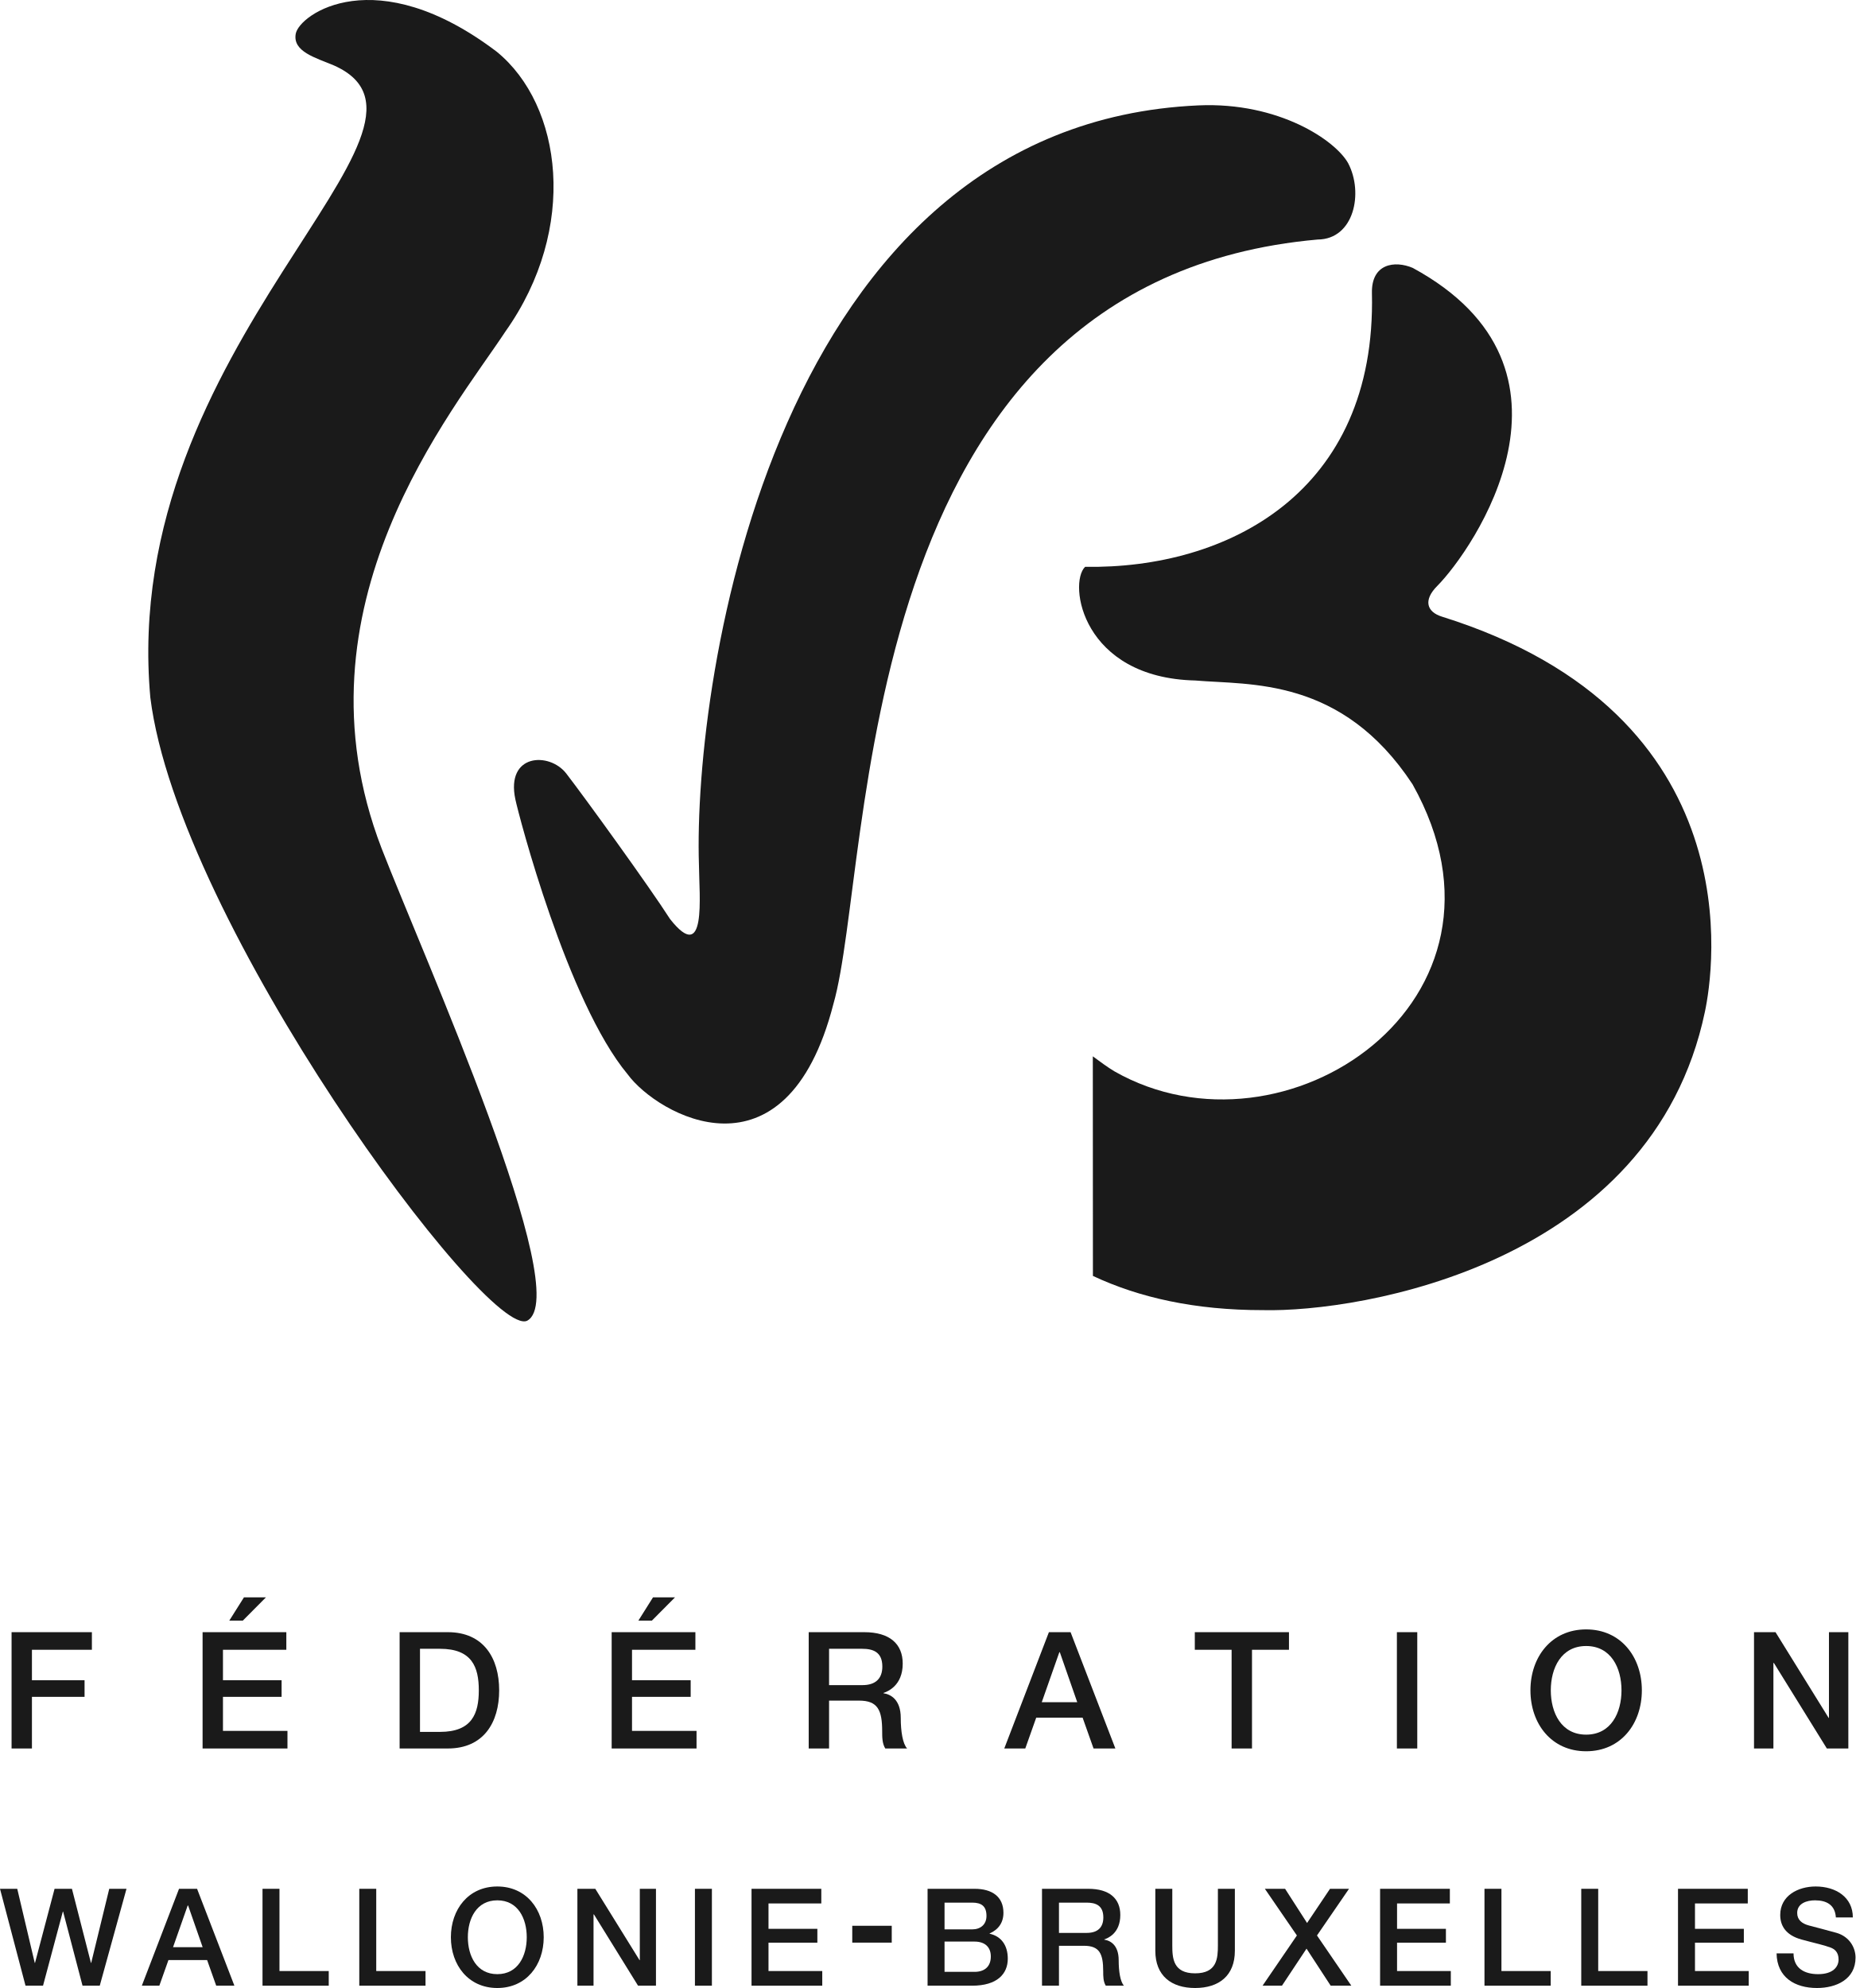
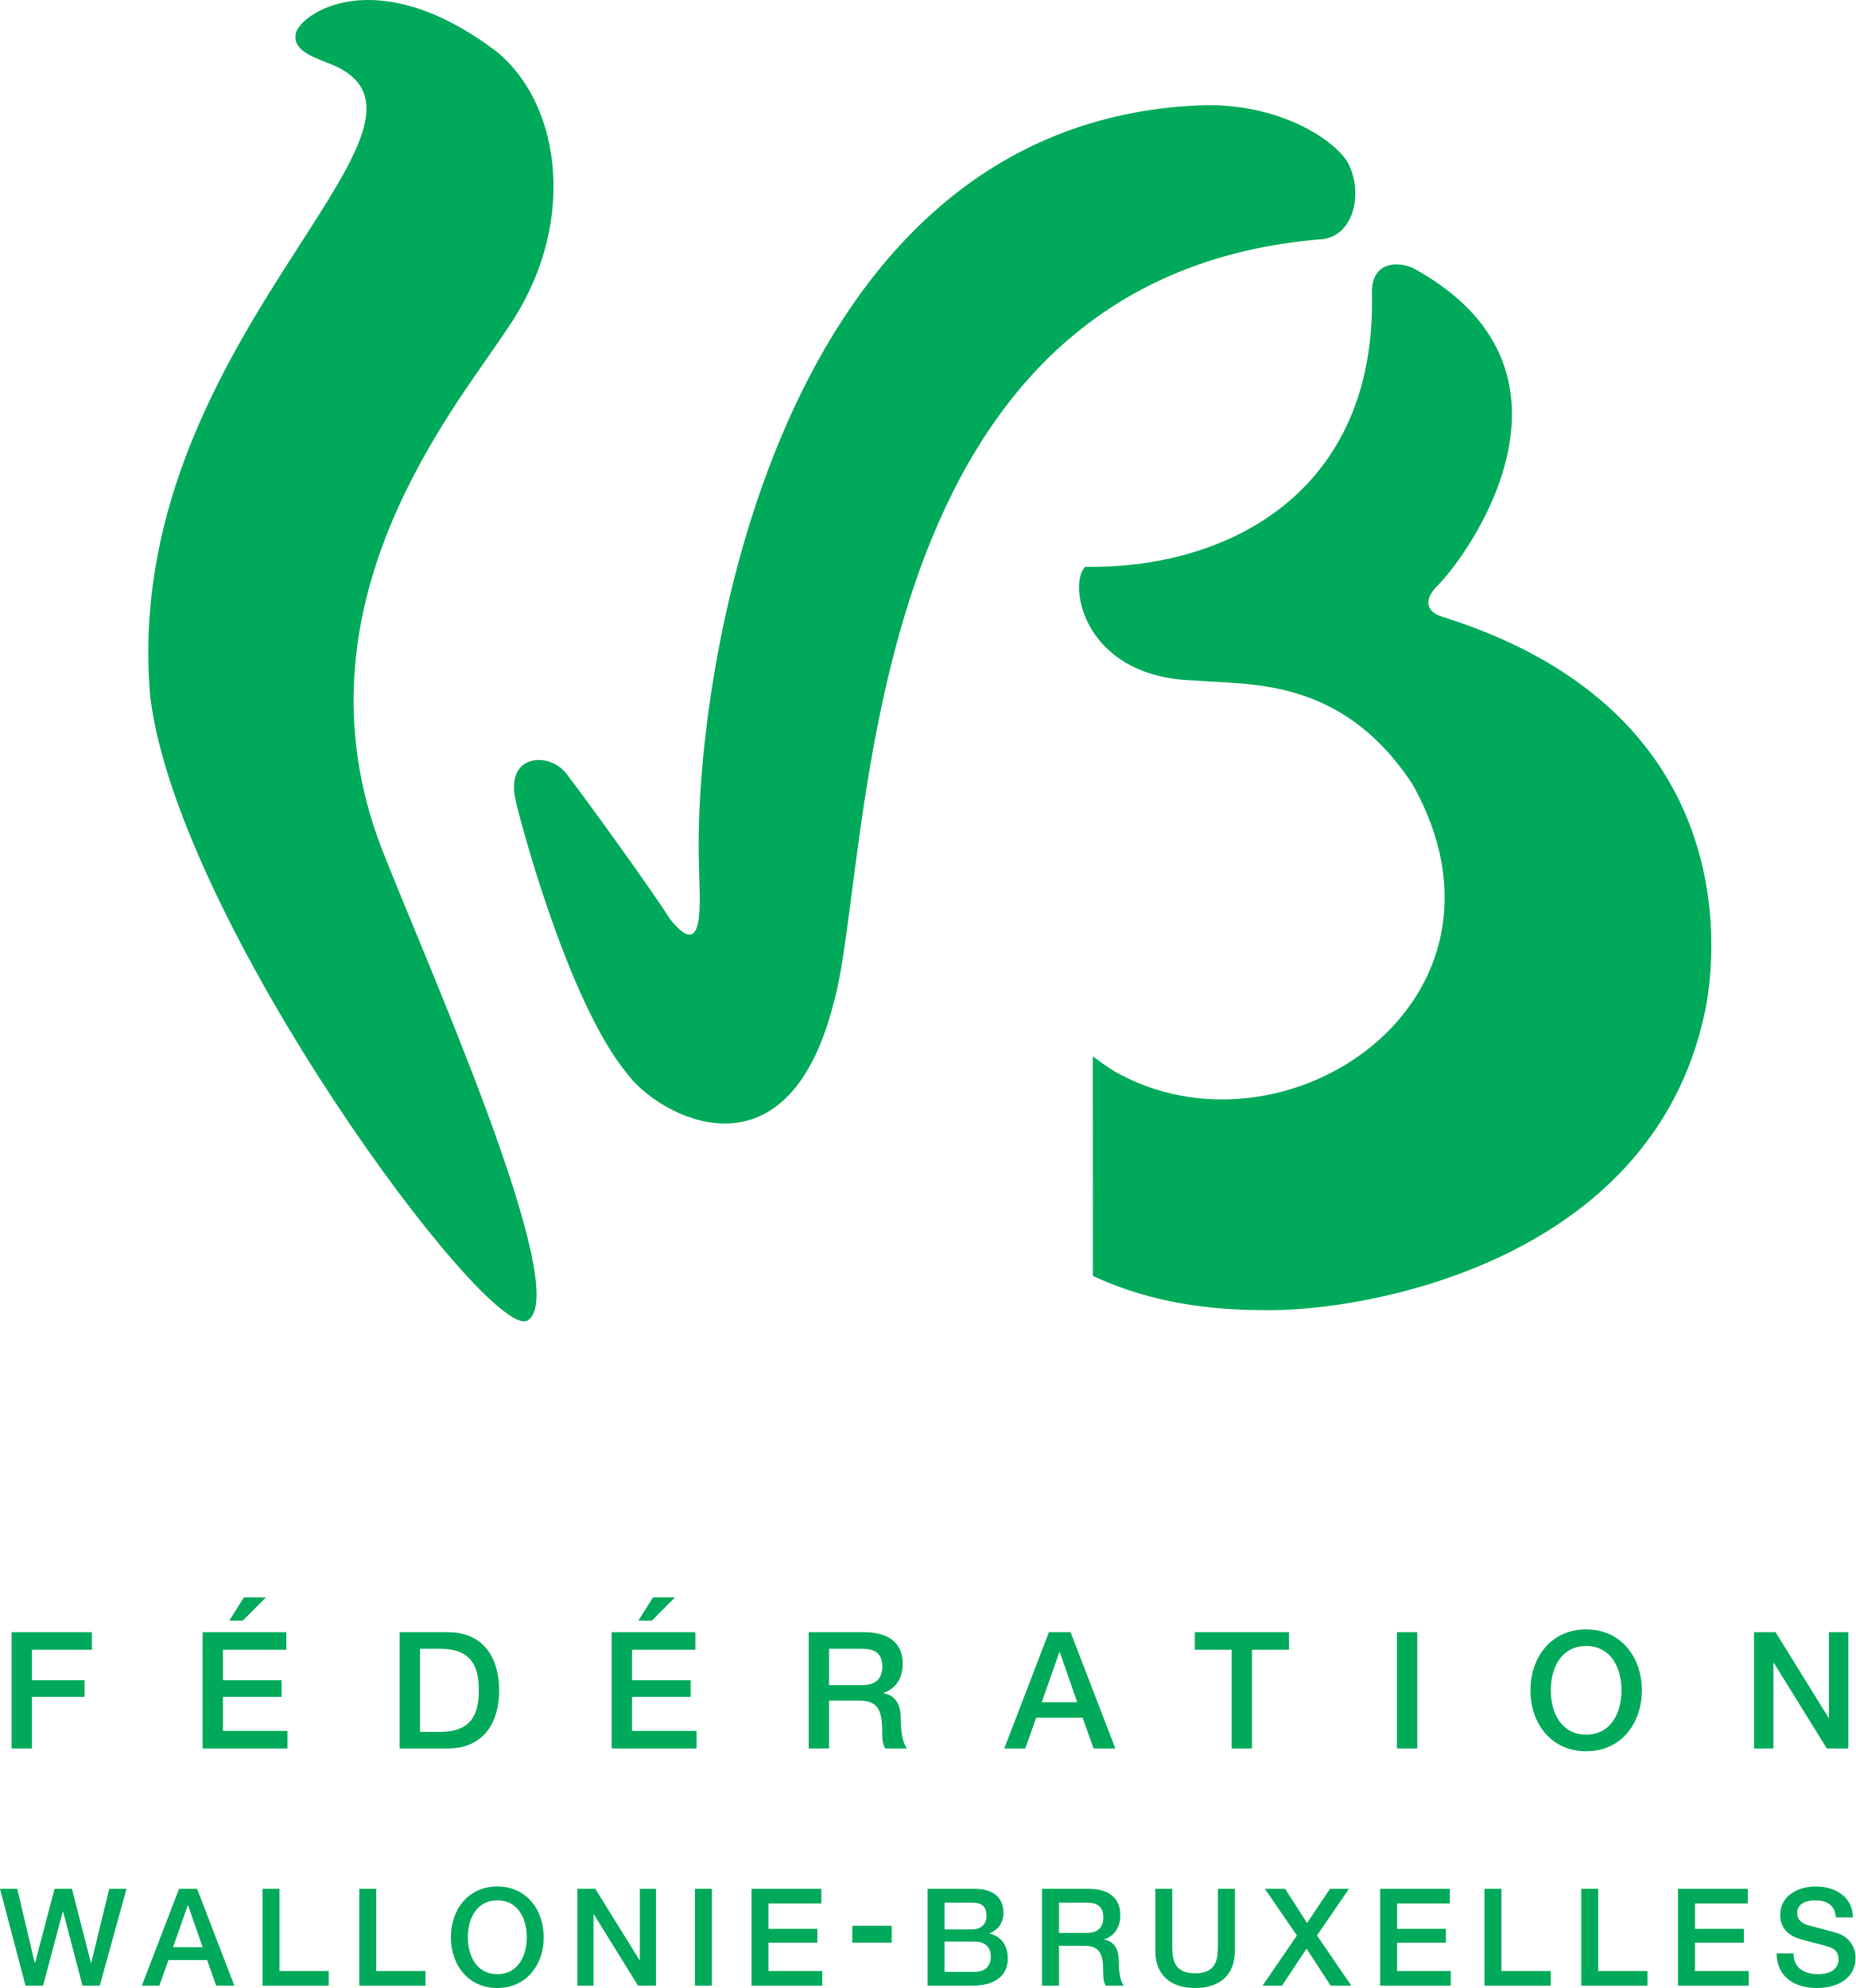
<svg xmlns="http://www.w3.org/2000/svg" width="65.812" height="70.51" id="svg3861" version="1.1">
  <defs id="defs3863">
    <clipPath id="clipPath3121" clipPathUnits="userSpaceOnUse">
      <path id="path3123" d="m 0,0 5457.96,0 0,5857 L 0,5857 0,0 z" />
    </clipPath>
  </defs>
  <g id="layer1" transform="translate(-549.9512,-688.5357)">
-     <g transform="matrix(0.1325244,0,0,-0.1325244,546.677,762.6259)" id="g3113" style="fill:#1a1a1a;fill-opacity:1">
-       <g transform="scale(0.1,0.1)" id="g3115" style="fill:#1a1a1a;fill-opacity:1">
-         <g id="g3117" style="fill:#1a1a1a;fill-opacity:1">
-           <g clip-path="url(#clipPath3121)" id="g3119" style="fill:#1a1a1a;fill-opacity:1">
-             <path id="path3125" style="fill:#1a1a1a;fill-opacity:1;fill-rule:nonzero;stroke:none" d="m 278.031,1222.46 214.965,0 0,-47.11 -160.461,0 0,-81.49 140.84,0 0,-44.49 -140.84,0 0,-138.19 -54.504,0 0,311.28" />
-             <path id="path3127" style="fill:#1a1a1a;fill-opacity:1;fill-rule:nonzero;stroke:none" d="m 900.004,1315.74 58.851,0 -61.917,-62.31 -36.184,0 39.25,62.31 z m -110.758,-93.28 224.134,0 0,-47.11 -169.607,0 0,-81.49 156.927,0 0,-44.49 -156.927,0 0,-91.132 172.627,0 0,-47.058 -227.154,0 0,311.28" />
-             <path id="path3129" style="fill:#1a1a1a;fill-opacity:1;fill-rule:nonzero;stroke:none" d="m 1371.1,955.609 53.64,0 c 85.47,0 103.76,48.851 103.76,111.211 0,62.34 -18.29,111.17 -103.76,111.17 l -53.64,0 0,-222.381 z m -54.53,266.851 129.08,0 c 95.9,0 137.35,-69.78 137.35,-155.64 0,-85.902 -41.45,-155.64 -137.35,-155.64 l -129.08,0 0,311.28" />
-             <path id="path3131" style="fill:#1a1a1a;fill-opacity:1;fill-rule:nonzero;stroke:none" d="m 1994.78,1315.74 58.9,0 -61.92,-62.31 -36.18,0 39.2,62.31 z m -110.71,-93.28 224.08,0 0,-47.11 -169.61,0 0,-81.49 156.98,0 0,-44.49 -156.98,0 0,-91.132 172.68,0 0,-47.058 -227.15,0 0,311.28" />
-             <path id="path3133" style="fill:#1a1a1a;fill-opacity:1;fill-rule:nonzero;stroke:none" d="m 2465.92,1080.76 89.41,0 c 34.43,0 53.14,16.98 53.14,49.7 0,39.67 -25.71,47.53 -54.06,47.53 l -88.49,0 0,-97.23 z m -54.52,141.7 148.7,0 c 67.99,0 102.92,-31.39 102.92,-84.16 0,-59.72 -41.45,-74.99 -51.46,-78.48 l 0,-0.86 c 18.73,-2.63 46.19,-16.56 46.19,-65.851 0,-36.187 5.27,-69.328 17.04,-81.929 l -58.46,0 c -8.28,13.511 -8.28,30.5 -8.28,45.742 0,57.128 -11.77,82.378 -61.92,82.378 l -80.21,0 0,-128.12 -54.52,0 0,311.28" />
-             <path id="path3135" style="fill:#1a1a1a;fill-opacity:1;fill-rule:nonzero;stroke:none" d="m 3035.12,1034.96 95.01,0 -46.64,133.83 -1.31,0 -47.06,-133.83 z m 19.15,187.5 57.99,0 119.88,-311.28 -58.4,0 -29.22,82.371 -124.25,0 -29.22,-82.371 -56.23,0 119.45,311.28" />
-             <path id="path3137" style="fill:#1a1a1a;fill-opacity:1;fill-rule:nonzero;stroke:none" d="m 3444.75,1222.46 251.99,0 0,-47.11 -98.94,0 0,-264.17 -54.55,0 0,264.17 -98.5,0 0,47.11" />
-             <path id="path3139" style="fill:#1a1a1a;fill-opacity:1;fill-rule:nonzero;stroke:none" d="m 3985.6,911.18 54.52,0 0,311.281 -54.52,0 0,-311.281 z" />
-             <path id="path3141-5" style="fill:#1a1a1a;fill-opacity:1;fill-rule:nonzero;stroke:none" d="m 4397.5,1066.82 c 0,-59.74 27.89,-118.59 94.57,-118.59 66.73,0 94.64,58.85 94.64,118.59 0,59.71 -27.91,118.59 -94.64,118.59 -66.68,0 -94.57,-58.88 -94.57,-118.59 z m 243.69,0 c 0,-88.961 -55.78,-163.082 -149.12,-163.082 -93.26,0 -149.07,74.121 -149.07,163.082 0,88.93 55.81,163.06 149.07,163.06 93.34,0 149.12,-74.13 149.12,-163.06" />
-             <path id="path3143" style="fill:#1a1a1a;fill-opacity:1;fill-rule:nonzero;stroke:none" d="m 4941.36,1222.46 57.57,0 142.12,-229.351 0.87,0 0,229.351 51.88,0 0,-311.28 -57.52,0 -141.75,228.87 -1.26,0 0,-228.87 -51.91,0 0,311.28" />
-             <path id="path3145" style="fill:#1a1a1a;fill-opacity:1;fill-rule:nonzero;stroke:none" d="m 247.062,535.641 46.168,0 46.825,-198.301 0.73,0 52.328,198.301 46.489,0 50.832,-198.301 0.703,0 48.293,198.301 46.172,0 -71.563,-259.313 -46.113,0 -51.965,198.301 -0.731,0 -53.007,-198.301 -46.875,0 -68.286,259.313" />
-             <path id="path3147" style="fill:#1a1a1a;fill-opacity:1;fill-rule:nonzero;stroke:none" d="m 710.219,379.469 79.16,0 -38.859,111.519 -1.102,0 -39.199,-111.519 z m 15.98,156.172 48.293,0 99.887,-259.313 -48.66,0 -24.367,68.664 -103.477,0 -24.363,-68.664 -46.852,0 99.539,259.313" />
-             <path id="path3149" style="fill:#1a1a1a;fill-opacity:1;fill-rule:nonzero;stroke:none" d="m 949.633,535.641 45.383,0 0,-220.082 131.874,0 0,-39.231 -177.257,0 0,259.313" />
-             <path id="path3151" style="fill:#1a1a1a;fill-opacity:1;fill-rule:nonzero;stroke:none" d="m 1208.62,535.641 45.38,0 0,-220.082 131.88,0 0,-39.231 -177.26,0 0,259.313" />
-             <path id="path3153" style="fill:#1a1a1a;fill-opacity:1;fill-rule:nonzero;stroke:none" d="m 1499.18,406.012 c 0,-49.75 23.27,-98.813 78.84,-98.813 55.58,0 78.8,49.063 78.8,98.813 0,49.769 -23.22,98.789 -78.8,98.789 -55.57,0 -78.84,-49.02 -78.84,-98.789 z m 203.04,0 c 0,-74.102 -46.48,-135.864 -124.2,-135.864 -77.74,0 -124.25,61.762 -124.25,135.864 0,74.078 46.51,135.84 124.25,135.84 77.72,0 124.2,-61.762 124.2,-135.84" />
-             <path id="path3155" style="fill:#1a1a1a;fill-opacity:1;fill-rule:nonzero;stroke:none" d="m 1792.36,535.641 47.92,0 118.42,-191.02 0.7,0 0,191.02 43.24,0 0,-259.313 -47.96,0 -118.03,190.711 -1.11,0 0,-190.711 -43.18,0 0,259.313" />
-             <path id="path3157" style="fill:#1a1a1a;fill-opacity:1;fill-rule:nonzero;stroke:none" d="m 2106.92,276.328 45.41,0 0,259.312 -45.41,0 0,-259.312 z" />
-             <path id="path3159" style="fill:#1a1a1a;fill-opacity:1;fill-rule:nonzero;stroke:none" d="m 2258.4,535.641 186.72,0 0,-39.2 -141.31,0 0,-67.921 130.77,0 0,-37.051 -130.77,0 0,-75.91 143.88,0 0,-39.231 -189.29,0 0,259.313" />
-             <path id="path3161" style="fill:#1a1a1a;fill-opacity:1;fill-rule:nonzero;stroke:none" d="m 2527.97,391.582 105.68,0 0,45.098 -105.68,0 0,-45.098 z" />
-             <path id="path3163" style="fill:#1a1a1a;fill-opacity:1;fill-rule:nonzero;stroke:none" d="m 2774.96,313.359 80.31,0 c 27.57,0 43.54,14.911 43.54,41.063 0,25.449 -15.97,39.957 -43.54,39.957 l -80.31,0 0,-81.02 z m 0,113.7 74.1,0 c 21.79,0 38.12,12.73 38.12,35.941 0,26.16 -13.43,35.641 -38.12,35.641 l -74.1,0 0,-71.582 z m -45.41,108.582 126.03,0 c 46.51,0 77.01,-21.02 77.01,-64.25 0,-26.153 -13.43,-45.02 -37.02,-55.211 l 0,-0.75 c 31.57,-6.871 48.65,-31.61 48.65,-66.828 0,-40.661 -28.32,-72.274 -95.52,-72.274 l -119.15,0 0,259.313" />
-             <path id="path3165" style="fill:#1a1a1a;fill-opacity:1;fill-rule:nonzero;stroke:none" d="m 3081.19,417.621 74.44,0 c 28.72,0 44.31,14.18 44.31,41.399 0,33.082 -21.41,39.621 -45.02,39.621 l -73.73,0 0,-81.02 z m -45.41,118.02 123.86,0 c 56.67,0 85.71,-26.153 85.71,-70.071 0,-49.75 -34.49,-62.492 -42.85,-65.371 l 0,-0.738 c 15.6,-2.199 38.5,-13.813 38.5,-54.84 0,-30.16 4.35,-57.75 14.15,-68.293 l -48.69,0 c -6.88,11.274 -6.88,25.422 -6.88,38.133 0,47.621 -9.81,68.68 -51.58,68.68 l -66.81,0 0,-106.813 -45.41,0 0,259.313" />
-             <path id="path3167" style="fill:#1a1a1a;fill-opacity:1;fill-rule:nonzero;stroke:none" d="m 3339.08,535.641 45.41,0 0,-151.082 c 0,-34.86 2.22,-75.149 61.04,-75.149 58.86,0 61.03,40.289 61.03,75.149 l 0,151.082 45.39,0 0,-165.95 c 0,-66.492 -42.5,-99.543 -106.42,-99.543 -63.93,0 -106.45,33.051 -106.45,99.543 l 0,165.95" />
-             <path id="path3169" style="fill:#1a1a1a;fill-opacity:1;fill-rule:nonzero;stroke:none" d="m 3632.25,535.641 54.11,0 58.85,-91.5 61.37,91.5 50.86,0 -85.71,-124.911 91.9,-134.402 -55.24,0 -64.64,99.16 -65.75,-99.16 -51.93,0 91.89,134.402 -85.71,124.911" />
-             <path id="path3171" style="fill:#1a1a1a;fill-opacity:1;fill-rule:nonzero;stroke:none" d="m 3940.63,535.641 186.72,0 0,-39.2 -141.34,0 0,-67.921 130.78,0 0,-37.051 -130.78,0 0,-75.91 143.89,0 0,-39.231 -189.27,0 0,259.313" />
-             <path id="path3173" style="fill:#1a1a1a;fill-opacity:1;fill-rule:nonzero;stroke:none" d="m 4220,535.641 45.39,0 0,-220.082 131.85,0 0,-39.231 -177.24,0 0,259.313" />
-             <path id="path3175" style="fill:#1a1a1a;fill-opacity:1;fill-rule:nonzero;stroke:none" d="m 4478.99,535.641 45.38,0 0,-220.082 131.86,0 0,-39.231 -177.24,0 0,259.313" />
-             <path id="path3177" style="fill:#1a1a1a;fill-opacity:1;fill-rule:nonzero;stroke:none" d="m 4737.95,535.641 186.72,0 0,-39.2 -141.31,0 0,-67.921 130.78,0 0,-37.051 -130.78,0 0,-75.91 143.88,0 0,-39.231 -189.29,0 0,259.313" />
-             <path id="path3179" style="fill:#1a1a1a;fill-opacity:1;fill-rule:nonzero;stroke:none" d="m 5047.11,362.809 c 0,-39.989 29.43,-55.61 65.75,-55.61 39.93,0 54.81,19.629 54.81,39.231 0,19.988 -10.87,27.961 -21.41,31.961 -18.18,6.898 -41.76,11.64 -77.37,21.41 -44.29,12 -57.38,38.89 -57.38,65.769 0,51.942 47.98,76.282 94.77,76.282 54.16,0 99.57,-28.692 99.57,-82.832 l -45.41,0 c -2.17,33.441 -24.73,45.781 -55.94,45.781 -21.04,0 -47.58,-7.633 -47.58,-33.801 0,-18.16 12.33,-28.332 30.89,-33.391 3.95,-1.07 61.39,-15.98 74.8,-19.988 34.15,-10.16 50.47,-39.23 50.47,-66.082 0,-58.121 -51.54,-81.391 -103.15,-81.391 -59.19,0 -107.12,28.352 -108.2,92.661 l 45.38,0" />
-             <path id="path3181" style="fill:#1a1a1a;fill-opacity:1;fill-rule:evenodd;stroke:none" d="m 1038.54,5500.25 c 9.38,52.18 213.97,197.62 537.99,-48.01 175.24,-143.06 219.27,-472.1 23.22,-748.75 -139.56,-211.86 -580.68,-735.19 -331.47,-1383.16 112.15,-289.05 519.18,-1194.58 389.58,-1264.37 -107.59,-50.62 -933.7,1065.02 -1008.485,1668.08 -85.156,947.18 863.115,1525.24 491.825,1691.32 -49.21,20.86 -111.36,36.88 -102.66,84.89" />
-             <path id="path3183" style="fill:#1a1a1a;fill-opacity:1;fill-rule:evenodd;stroke:none" d="M 3454.58,5308.64 C 2319.14,5258 2101.37,3773.26 2117.67,3275.86 c 0.73,-83.93 20.9,-269.6 -77.43,-144.68 -54.84,85.76 -227.57,324.47 -277.94,389.67 -44.75,57.5 -162.03,53.57 -135.99,-69.37 8.76,-42.01 139.19,-542.43 300.52,-736 78.95,-107.9 423.52,-305.99 550.65,188.03 108.32,376.92 38.62,1934.28 1296.06,2046.12 97.66,0.57 123.17,125.38 81.62,204.2 -33.33,60.56 -185.33,164.32 -400.58,154.81" />
-             <path id="path3185" style="fill:#1a1a1a;fill-opacity:1;fill-rule:evenodd;stroke:none" d="m 3172.06,2175.92 c 123.93,-58.17 273.42,-91.73 455.27,-91.58 260.59,-6.15 1040.9,122.39 1182.63,798.6 22.16,104.2 133.66,795.52 -703.68,1057.36 -41.05,12.68 -50.59,44.28 -12.67,82.21 94.74,95.58 432.28,580.73 -65.57,851.17 -48.15,20.47 -111.15,11.73 -109.26,-67.62 12.42,-535.53 -388.59,-738.51 -767.63,-732.38 -45.68,-44.3 -8.44,-297.04 294.83,-304.22 145.42,-12.62 392.07,10.3 581.49,-277.8 324.65,-579.03 -342.71,-1027.59 -798.05,-768.13 -17.06,10.2 -39.88,26.83 -57.63,40.06 0,-45.38 0.27,-587.67 0.27,-587.67" />
+     <g transform="matrix(0.1325244,0,0,-0.1325244,546.677,762.6259)" id="g3113" style="fill:#00aa5a;fill-opacity:1">
+       <g transform="scale(0.1,0.1)" id="g3115" style="fill:#00aa5a;fill-opacity:1">
+         <g id="g3117" style="fill:#00aa5a;fill-opacity:1">
+           <g clip-path="url(#clipPath3121)" id="g3119" style="fill:#00aa5a;fill-opacity:1">
+             <path id="path3125" style="fill:#00aa5a;fill-opacity:1;fill-rule:nonzero;stroke:none" d="m 278.031,1222.46 214.965,0 0,-47.11 -160.461,0 0,-81.49 140.84,0 0,-44.49 -140.84,0 0,-138.19 -54.504,0 0,311.28" />
+             <path id="path3127" style="fill:#00aa5a;fill-opacity:1;fill-rule:nonzero;stroke:none" d="m 900.004,1315.74 58.851,0 -61.917,-62.31 -36.184,0 39.25,62.31 z m -110.758,-93.28 224.134,0 0,-47.11 -169.607,0 0,-81.49 156.927,0 0,-44.49 -156.927,0 0,-91.132 172.627,0 0,-47.058 -227.154,0 0,311.28" />
+             <path id="path3129" style="fill:#00aa5a;fill-opacity:1;fill-rule:nonzero;stroke:none" d="m 1371.1,955.609 53.64,0 c 85.47,0 103.76,48.851 103.76,111.211 0,62.34 -18.29,111.17 -103.76,111.17 l -53.64,0 0,-222.381 z m -54.53,266.851 129.08,0 c 95.9,0 137.35,-69.78 137.35,-155.64 0,-85.902 -41.45,-155.64 -137.35,-155.64 l -129.08,0 0,311.28" />
+             <path id="path3131" style="fill:#00aa5a;fill-opacity:1;fill-rule:nonzero;stroke:none" d="m 1994.78,1315.74 58.9,0 -61.92,-62.31 -36.18,0 39.2,62.31 z m -110.71,-93.28 224.08,0 0,-47.11 -169.61,0 0,-81.49 156.98,0 0,-44.49 -156.98,0 0,-91.132 172.68,0 0,-47.058 -227.15,0 0,311.28" />
+             <path id="path3133" style="fill:#00aa5a;fill-opacity:1;fill-rule:nonzero;stroke:none" d="m 2465.92,1080.76 89.41,0 c 34.43,0 53.14,16.98 53.14,49.7 0,39.67 -25.71,47.53 -54.06,47.53 l -88.49,0 0,-97.23 z m -54.52,141.7 148.7,0 c 67.99,0 102.92,-31.39 102.92,-84.16 0,-59.72 -41.45,-74.99 -51.46,-78.48 l 0,-0.86 c 18.73,-2.63 46.19,-16.56 46.19,-65.851 0,-36.187 5.27,-69.328 17.04,-81.929 l -58.46,0 c -8.28,13.511 -8.28,30.5 -8.28,45.742 0,57.128 -11.77,82.378 -61.92,82.378 l -80.21,0 0,-128.12 -54.52,0 0,311.28" />
+             <path id="path3135" style="fill:#00aa5a;fill-opacity:1;fill-rule:nonzero;stroke:none" d="m 3035.12,1034.96 95.01,0 -46.64,133.83 -1.31,0 -47.06,-133.83 z m 19.15,187.5 57.99,0 119.88,-311.28 -58.4,0 -29.22,82.371 -124.25,0 -29.22,-82.371 -56.23,0 119.45,311.28" />
+             <path id="path3137" style="fill:#00aa5a;fill-opacity:1;fill-rule:nonzero;stroke:none" d="m 3444.75,1222.46 251.99,0 0,-47.11 -98.94,0 0,-264.17 -54.55,0 0,264.17 -98.5,0 0,47.11" />
+             <path id="path3139" style="fill:#00aa5a;fill-opacity:1;fill-rule:nonzero;stroke:none" d="m 3985.6,911.18 54.52,0 0,311.281 -54.52,0 0,-311.281 z" />
+             <path id="path3141-5" style="fill:#00aa5a;fill-opacity:1;fill-rule:nonzero;stroke:none" d="m 4397.5,1066.82 c 0,-59.74 27.89,-118.59 94.57,-118.59 66.73,0 94.64,58.85 94.64,118.59 0,59.71 -27.91,118.59 -94.64,118.59 -66.68,0 -94.57,-58.88 -94.57,-118.59 z m 243.69,0 c 0,-88.961 -55.78,-163.082 -149.12,-163.082 -93.26,0 -149.07,74.121 -149.07,163.082 0,88.93 55.81,163.06 149.07,163.06 93.34,0 149.12,-74.13 149.12,-163.06" />
+             <path id="path3143" style="fill:#00aa5a;fill-opacity:1;fill-rule:nonzero;stroke:none" d="m 4941.36,1222.46 57.57,0 142.12,-229.351 0.87,0 0,229.351 51.88,0 0,-311.28 -57.52,0 -141.75,228.87 -1.26,0 0,-228.87 -51.91,0 0,311.28" />
+             <path id="path3145" style="fill:#00aa5a;fill-opacity:1;fill-rule:nonzero;stroke:none" d="m 247.062,535.641 46.168,0 46.825,-198.301 0.73,0 52.328,198.301 46.489,0 50.832,-198.301 0.703,0 48.293,198.301 46.172,0 -71.563,-259.313 -46.113,0 -51.965,198.301 -0.731,0 -53.007,-198.301 -46.875,0 -68.286,259.313" />
+             <path id="path3147" style="fill:#00aa5a;fill-opacity:1;fill-rule:nonzero;stroke:none" d="m 710.219,379.469 79.16,0 -38.859,111.519 -1.102,0 -39.199,-111.519 z m 15.98,156.172 48.293,0 99.887,-259.313 -48.66,0 -24.367,68.664 -103.477,0 -24.363,-68.664 -46.852,0 99.539,259.313" />
+             <path id="path3149" style="fill:#00aa5a;fill-opacity:1;fill-rule:nonzero;stroke:none" d="m 949.633,535.641 45.383,0 0,-220.082 131.874,0 0,-39.231 -177.257,0 0,259.313" />
+             <path id="path3151" style="fill:#00aa5a;fill-opacity:1;fill-rule:nonzero;stroke:none" d="m 1208.62,535.641 45.38,0 0,-220.082 131.88,0 0,-39.231 -177.26,0 0,259.313" />
+             <path id="path3153" style="fill:#00aa5a;fill-opacity:1;fill-rule:nonzero;stroke:none" d="m 1499.18,406.012 c 0,-49.75 23.27,-98.813 78.84,-98.813 55.58,0 78.8,49.063 78.8,98.813 0,49.769 -23.22,98.789 -78.8,98.789 -55.57,0 -78.84,-49.02 -78.84,-98.789 z m 203.04,0 c 0,-74.102 -46.48,-135.864 -124.2,-135.864 -77.74,0 -124.25,61.762 -124.25,135.864 0,74.078 46.51,135.84 124.25,135.84 77.72,0 124.2,-61.762 124.2,-135.84" />
+             <path id="path3155" style="fill:#00aa5a;fill-opacity:1;fill-rule:nonzero;stroke:none" d="m 1792.36,535.641 47.92,0 118.42,-191.02 0.7,0 0,191.02 43.24,0 0,-259.313 -47.96,0 -118.03,190.711 -1.11,0 0,-190.711 -43.18,0 0,259.313" />
+             <path id="path3157" style="fill:#00aa5a;fill-opacity:1;fill-rule:nonzero;stroke:none" d="m 2106.92,276.328 45.41,0 0,259.312 -45.41,0 0,-259.312 z" />
+             <path id="path3159" style="fill:#00aa5a;fill-opacity:1;fill-rule:nonzero;stroke:none" d="m 2258.4,535.641 186.72,0 0,-39.2 -141.31,0 0,-67.921 130.77,0 0,-37.051 -130.77,0 0,-75.91 143.88,0 0,-39.231 -189.29,0 0,259.313" />
+             <path id="path3161" style="fill:#00aa5a;fill-opacity:1;fill-rule:nonzero;stroke:none" d="m 2527.97,391.582 105.68,0 0,45.098 -105.68,0 0,-45.098 z" />
+             <path id="path3163" style="fill:#00aa5a;fill-opacity:1;fill-rule:nonzero;stroke:none" d="m 2774.96,313.359 80.31,0 c 27.57,0 43.54,14.911 43.54,41.063 0,25.449 -15.97,39.957 -43.54,39.957 l -80.31,0 0,-81.02 z m 0,113.7 74.1,0 c 21.79,0 38.12,12.73 38.12,35.941 0,26.16 -13.43,35.641 -38.12,35.641 l -74.1,0 0,-71.582 z m -45.41,108.582 126.03,0 c 46.51,0 77.01,-21.02 77.01,-64.25 0,-26.153 -13.43,-45.02 -37.02,-55.211 l 0,-0.75 c 31.57,-6.871 48.65,-31.61 48.65,-66.828 0,-40.661 -28.32,-72.274 -95.52,-72.274 l -119.15,0 0,259.313" />
+             <path id="path3165" style="fill:#00aa5a;fill-opacity:1;fill-rule:nonzero;stroke:none" d="m 3081.19,417.621 74.44,0 c 28.72,0 44.31,14.18 44.31,41.399 0,33.082 -21.41,39.621 -45.02,39.621 l -73.73,0 0,-81.02 z m -45.41,118.02 123.86,0 c 56.67,0 85.71,-26.153 85.71,-70.071 0,-49.75 -34.49,-62.492 -42.85,-65.371 l 0,-0.738 c 15.6,-2.199 38.5,-13.813 38.5,-54.84 0,-30.16 4.35,-57.75 14.15,-68.293 l -48.69,0 c -6.88,11.274 -6.88,25.422 -6.88,38.133 0,47.621 -9.81,68.68 -51.58,68.68 l -66.81,0 0,-106.813 -45.41,0 0,259.313" />
+             <path id="path3167" style="fill:#00aa5a;fill-opacity:1;fill-rule:nonzero;stroke:none" d="m 3339.08,535.641 45.41,0 0,-151.082 c 0,-34.86 2.22,-75.149 61.04,-75.149 58.86,0 61.03,40.289 61.03,75.149 l 0,151.082 45.39,0 0,-165.95 c 0,-66.492 -42.5,-99.543 -106.42,-99.543 -63.93,0 -106.45,33.051 -106.45,99.543 l 0,165.95" />
+             <path id="path3169" style="fill:#00aa5a;fill-opacity:1;fill-rule:nonzero;stroke:none" d="m 3632.25,535.641 54.11,0 58.85,-91.5 61.37,91.5 50.86,0 -85.71,-124.911 91.9,-134.402 -55.24,0 -64.64,99.16 -65.75,-99.16 -51.93,0 91.89,134.402 -85.71,124.911" />
+             <path id="path3171" style="fill:#00aa5a;fill-opacity:1;fill-rule:nonzero;stroke:none" d="m 3940.63,535.641 186.72,0 0,-39.2 -141.34,0 0,-67.921 130.78,0 0,-37.051 -130.78,0 0,-75.91 143.89,0 0,-39.231 -189.27,0 0,259.313" />
+             <path id="path3173" style="fill:#00aa5a;fill-opacity:1;fill-rule:nonzero;stroke:none" d="m 4220,535.641 45.39,0 0,-220.082 131.85,0 0,-39.231 -177.24,0 0,259.313" />
+             <path id="path3175" style="fill:#00aa5a;fill-opacity:1;fill-rule:nonzero;stroke:none" d="m 4478.99,535.641 45.38,0 0,-220.082 131.86,0 0,-39.231 -177.24,0 0,259.313" />
+             <path id="path3177" style="fill:#00aa5a;fill-opacity:1;fill-rule:nonzero;stroke:none" d="m 4737.95,535.641 186.72,0 0,-39.2 -141.31,0 0,-67.921 130.78,0 0,-37.051 -130.78,0 0,-75.91 143.88,0 0,-39.231 -189.29,0 0,259.313" />
+             <path id="path3179" style="fill:#00aa5a;fill-opacity:1;fill-rule:nonzero;stroke:none" d="m 5047.11,362.809 c 0,-39.989 29.43,-55.61 65.75,-55.61 39.93,0 54.81,19.629 54.81,39.231 0,19.988 -10.87,27.961 -21.41,31.961 -18.18,6.898 -41.76,11.64 -77.37,21.41 -44.29,12 -57.38,38.89 -57.38,65.769 0,51.942 47.98,76.282 94.77,76.282 54.16,0 99.57,-28.692 99.57,-82.832 l -45.41,0 c -2.17,33.441 -24.73,45.781 -55.94,45.781 -21.04,0 -47.58,-7.633 -47.58,-33.801 0,-18.16 12.33,-28.332 30.89,-33.391 3.95,-1.07 61.39,-15.98 74.8,-19.988 34.15,-10.16 50.47,-39.23 50.47,-66.082 0,-58.121 -51.54,-81.391 -103.15,-81.391 -59.19,0 -107.12,28.352 -108.2,92.661 l 45.38,0" />
+             <path id="path3181" style="fill:#00aa5a;fill-opacity:1;fill-rule:evenodd;stroke:none" d="m 1038.54,5500.25 c 9.38,52.18 213.97,197.62 537.99,-48.01 175.24,-143.06 219.27,-472.1 23.22,-748.75 -139.56,-211.86 -580.68,-735.19 -331.47,-1383.16 112.15,-289.05 519.18,-1194.58 389.58,-1264.37 -107.59,-50.62 -933.7,1065.02 -1008.485,1668.08 -85.156,947.18 863.115,1525.24 491.825,1691.32 -49.21,20.86 -111.36,36.88 -102.66,84.89" />
+             <path id="path3183" style="fill:#00aa5a;fill-opacity:1;fill-rule:evenodd;stroke:none" d="M 3454.58,5308.64 C 2319.14,5258 2101.37,3773.26 2117.67,3275.86 c 0.73,-83.93 20.9,-269.6 -77.43,-144.68 -54.84,85.76 -227.57,324.47 -277.94,389.67 -44.75,57.5 -162.03,53.57 -135.99,-69.37 8.76,-42.01 139.19,-542.43 300.52,-736 78.95,-107.9 423.52,-305.99 550.65,188.03 108.32,376.92 38.62,1934.28 1296.06,2046.12 97.66,0.57 123.17,125.38 81.62,204.2 -33.33,60.56 -185.33,164.32 -400.58,154.81" />
+             <path id="path3185" style="fill:#00aa5a;fill-opacity:1;fill-rule:evenodd;stroke:none" d="m 3172.06,2175.92 c 123.93,-58.17 273.42,-91.73 455.27,-91.58 260.59,-6.15 1040.9,122.39 1182.63,798.6 22.16,104.2 133.66,795.52 -703.68,1057.36 -41.05,12.68 -50.59,44.28 -12.67,82.21 94.74,95.58 432.28,580.73 -65.57,851.17 -48.15,20.47 -111.15,11.73 -109.26,-67.62 12.42,-535.53 -388.59,-738.51 -767.63,-732.38 -45.68,-44.3 -8.44,-297.04 294.83,-304.22 145.42,-12.62 392.07,10.3 581.49,-277.8 324.65,-579.03 -342.71,-1027.59 -798.05,-768.13 -17.06,10.2 -39.88,26.83 -57.63,40.06 0,-45.38 0.27,-587.67 0.27,-587.67" />
          </g>
        </g>
      </g>
    </g>
  </g>
</svg>
